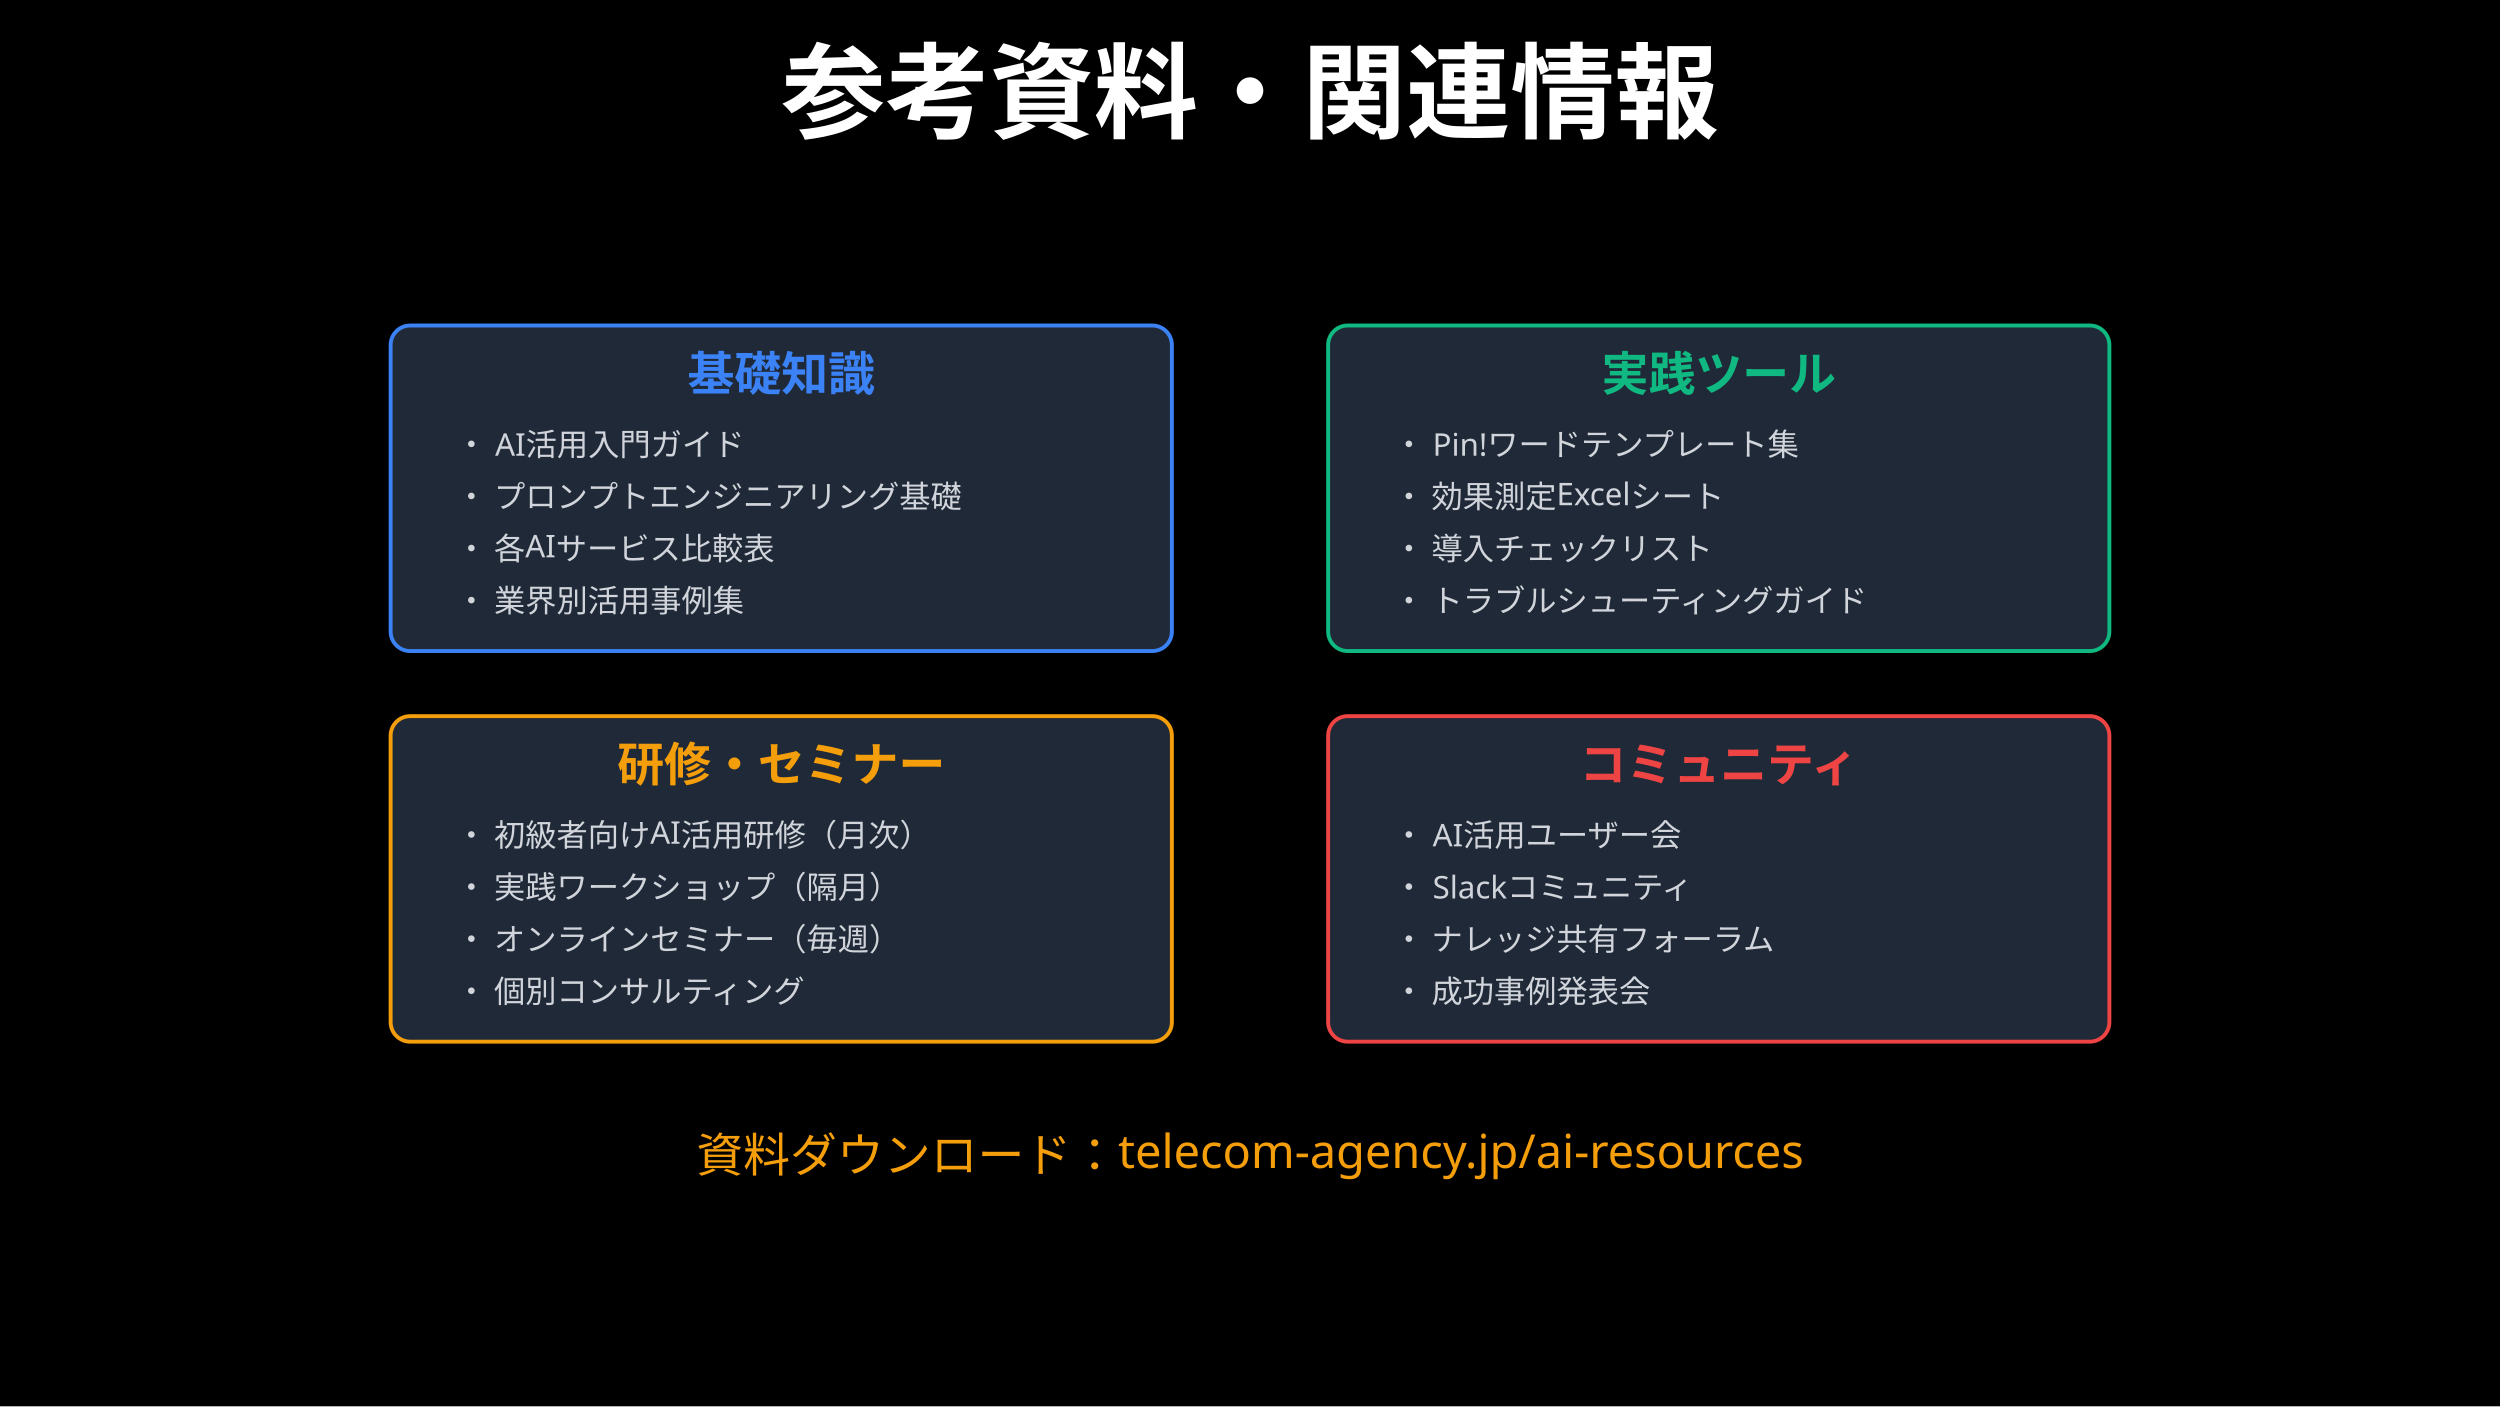
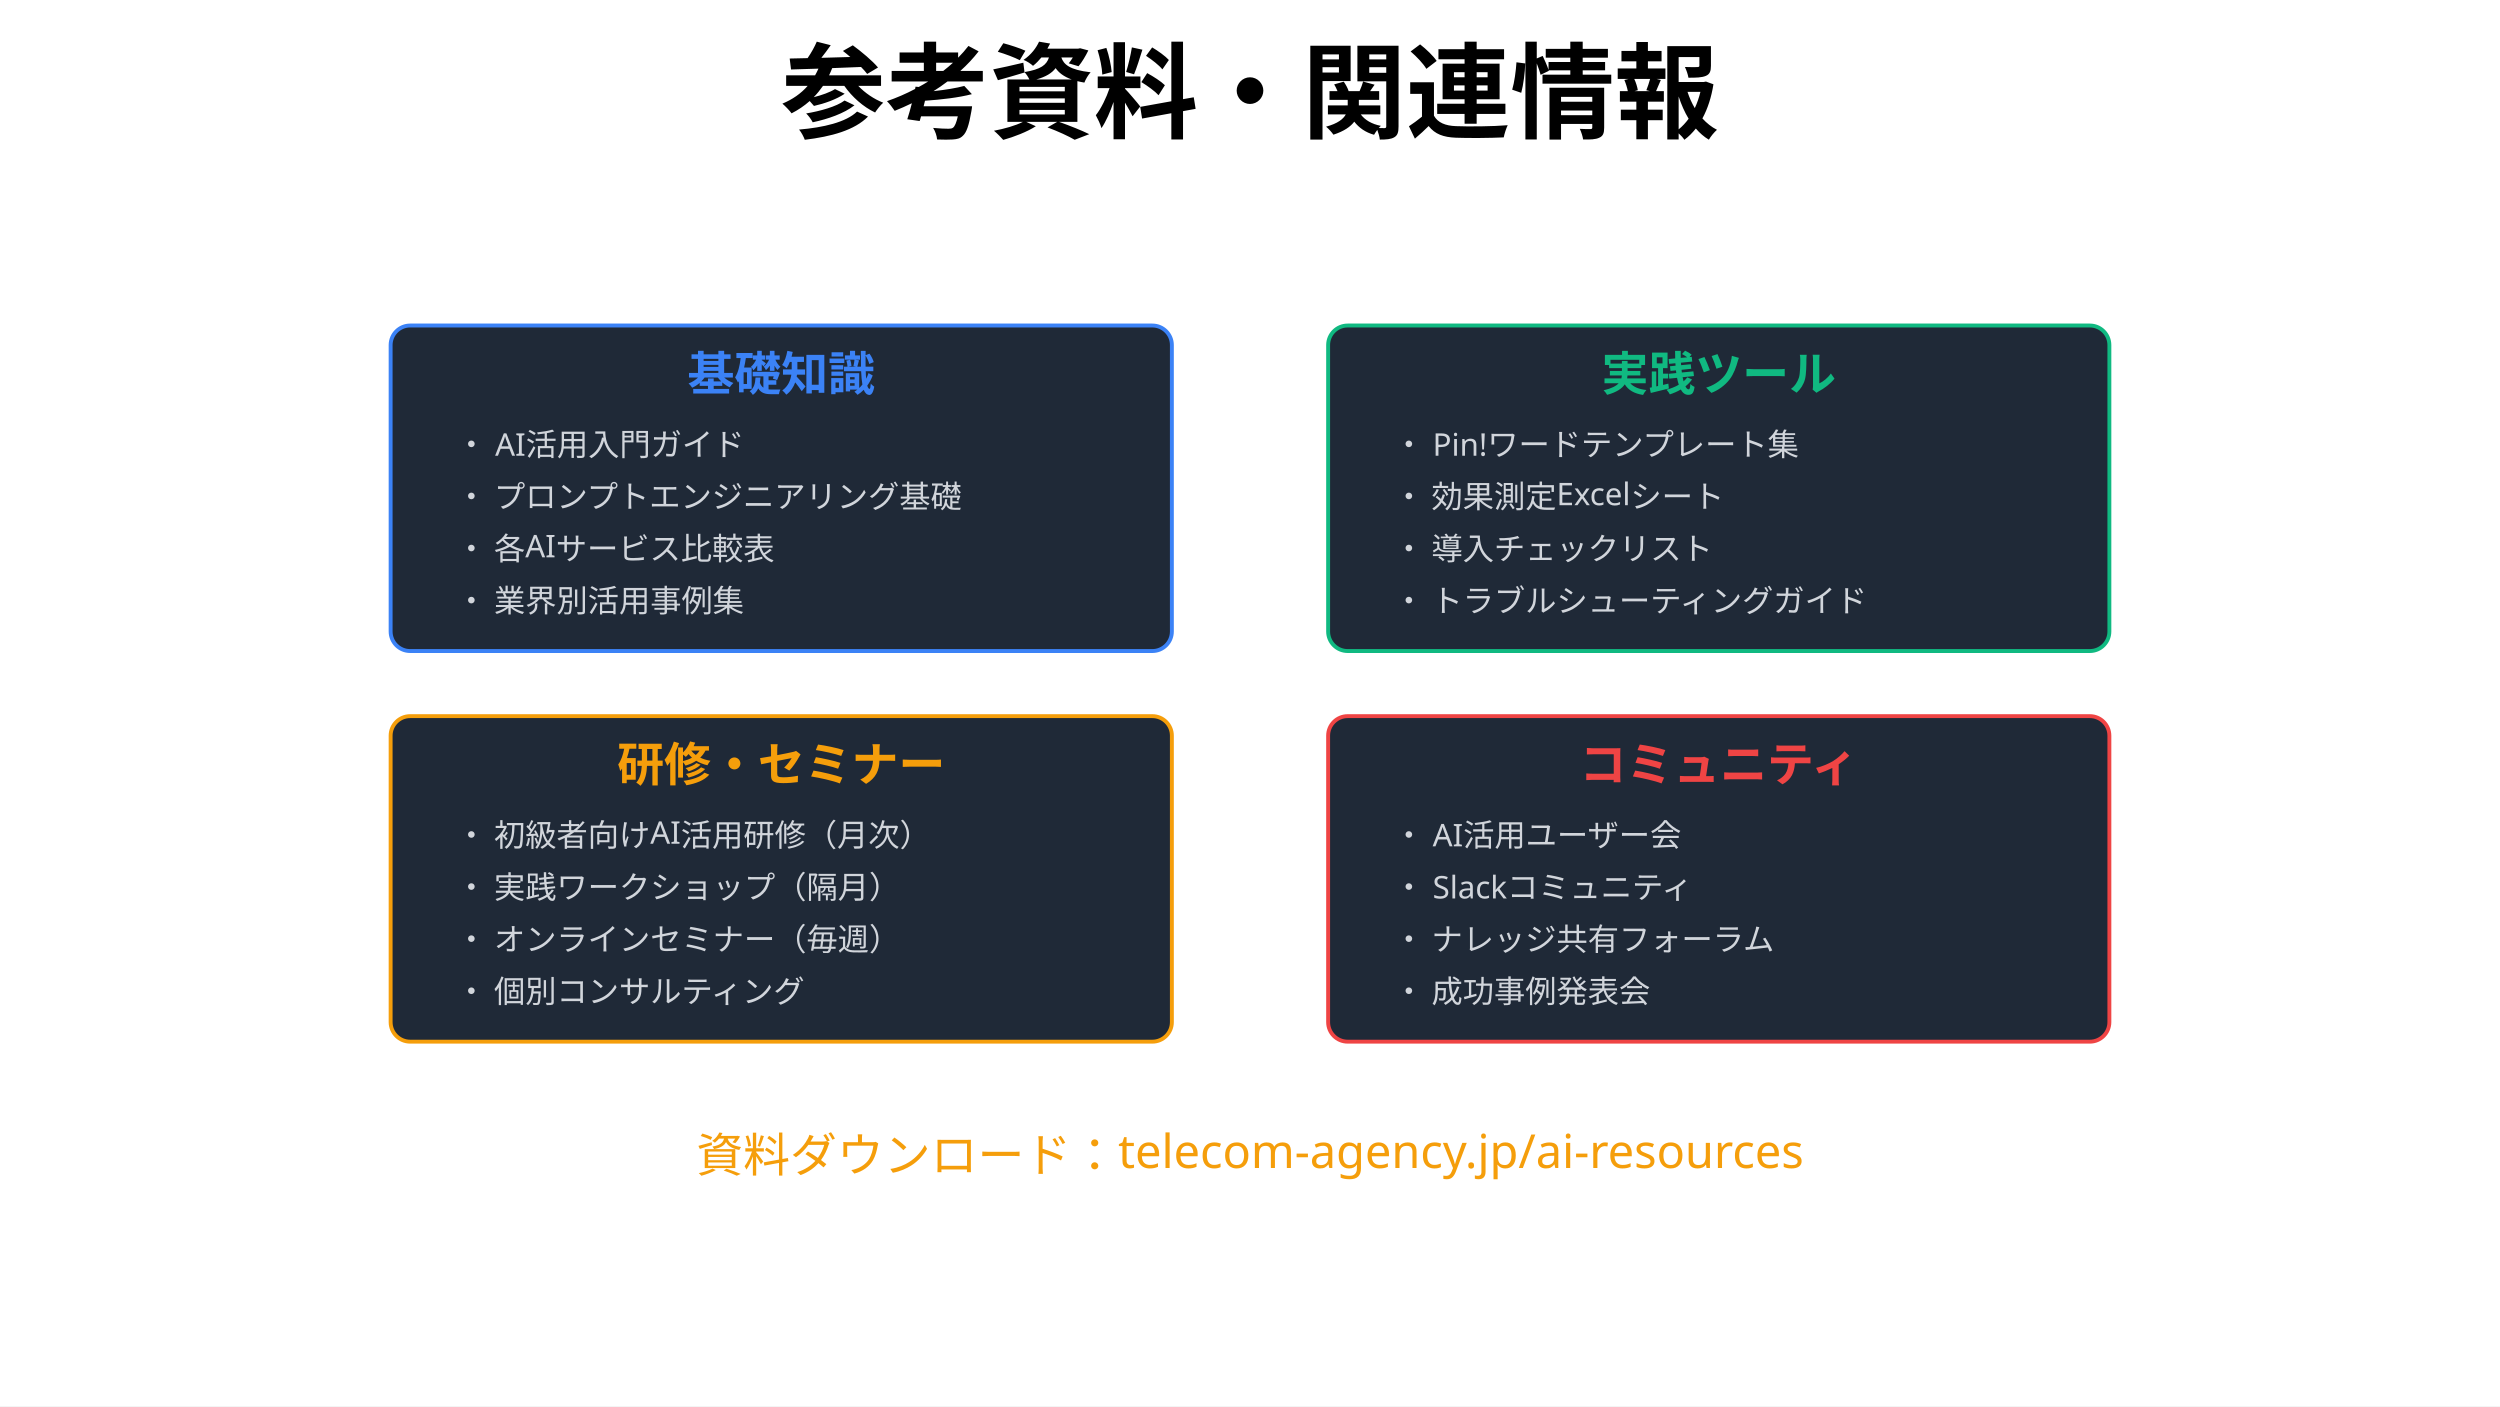
<svg xmlns="http://www.w3.org/2000/svg" viewBox="0 0 1920 1080">
-   <rect width="1920" height="1080" fill="#000000" />
-   <text x="960" y="100" font-family="Noto Sans, Noto Sans JP, sans-serif" font-size="80" font-weight="700" text-anchor="middle" fill="#FFFFFF">
+   <rect width="1920" height="1080" fill="#FFFFFF" />
+   <text x="960" y="100" font-family="Noto Sans, Noto Sans JP, sans-serif" font-size="80" font-weight="700" text-anchor="middle" fill="#000000">
    参考資料・関連情報
  </text>
  <g transform="translate(300, 250)">
    <rect x="0" y="0" width="600" height="250" fill="#1F2937" rx="15" stroke="#3B82F6" stroke-width="3" />
    <text x="300" y="50" font-family="Noto Sans, Noto Sans JP, sans-serif" font-size="36" font-weight="bold" text-anchor="middle" fill="#3B82F6">基礎知識</text>
    <text x="50" y="100" font-family="Noto Sans, Noto Sans JP, sans-serif" font-size="24" fill="#D1D5DB">・ AI活用入門ガイド</text>
    <text x="50" y="140" font-family="Noto Sans, Noto Sans JP, sans-serif" font-size="24" fill="#D1D5DB">・ プロンプトエンジニアリング基礎</text>
    <text x="50" y="180" font-family="Noto Sans, Noto Sans JP, sans-serif" font-size="24" fill="#D1D5DB">・ 各AIサービス比較表</text>
    <text x="50" y="220" font-family="Noto Sans, Noto Sans JP, sans-serif" font-size="24" fill="#D1D5DB">・ 業界別活用事例集</text>
  </g>
  <g transform="translate(1020, 250)">
    <rect x="0" y="0" width="600" height="250" fill="#1F2937" rx="15" stroke="#10B981" stroke-width="3" />
    <text x="300" y="50" font-family="Noto Sans, Noto Sans JP, sans-serif" font-size="36" font-weight="bold" text-anchor="middle" fill="#10B981">実践ツール</text>
    <text x="50" y="100" font-family="Noto Sans, Noto Sans JP, sans-serif" font-size="24" fill="#D1D5DB">・ Pin!ワードテンプレート集</text>
    <text x="50" y="140" font-family="Noto Sans, Noto Sans JP, sans-serif" font-size="24" fill="#D1D5DB">・ 効果測定Excelシート</text>
    <text x="50" y="180" font-family="Noto Sans, Noto Sans JP, sans-serif" font-size="24" fill="#D1D5DB">・ 導入チェックリスト</text>
    <text x="50" y="220" font-family="Noto Sans, Noto Sans JP, sans-serif" font-size="24" fill="#D1D5DB">・ トラブルシューティングガイド</text>
  </g>
  <g transform="translate(300, 550)">
    <rect x="0" y="0" width="600" height="250" fill="#1F2937" rx="15" stroke="#F59E0B" stroke-width="3" />
    <text x="300" y="50" font-family="Noto Sans, Noto Sans JP, sans-serif" font-size="36" font-weight="bold" text-anchor="middle" fill="#F59E0B">研修・セミナー</text>
    <text x="50" y="100" font-family="Noto Sans, Noto Sans JP, sans-serif" font-size="24" fill="#D1D5DB">・ 初級者向けAI活用研修（月次）</text>
    <text x="50" y="140" font-family="Noto Sans, Noto Sans JP, sans-serif" font-size="24" fill="#D1D5DB">・ 実践ワークショップ（隔月）</text>
    <text x="50" y="180" font-family="Noto Sans, Noto Sans JP, sans-serif" font-size="24" fill="#D1D5DB">・ オンラインセミナー（毎週）</text>
    <text x="50" y="220" font-family="Noto Sans, Noto Sans JP, sans-serif" font-size="24" fill="#D1D5DB">・ 個別コンサルティング</text>
  </g>
  <g transform="translate(1020, 550)">
    <rect x="0" y="0" width="600" height="250" fill="#1F2937" rx="15" stroke="#EF4444" stroke-width="3" />
    <text x="300" y="50" font-family="Noto Sans, Noto Sans JP, sans-serif" font-size="36" font-weight="bold" text-anchor="middle" fill="#EF4444">コミュニティ</text>
    <text x="50" y="100" font-family="Noto Sans, Noto Sans JP, sans-serif" font-size="24" fill="#D1D5DB">・ AI活用ユーザー会</text>
    <text x="50" y="140" font-family="Noto Sans, Noto Sans JP, sans-serif" font-size="24" fill="#D1D5DB">・ Slackコミュニティ</text>
    <text x="50" y="180" font-family="Noto Sans, Noto Sans JP, sans-serif" font-size="24" fill="#D1D5DB">・ ナレッジ共有フォーラム</text>
    <text x="50" y="220" font-family="Noto Sans, Noto Sans JP, sans-serif" font-size="24" fill="#D1D5DB">・ 成功事例発表会</text>
  </g>
  <text x="960" y="900" font-family="Noto Sans, Noto Sans JP, sans-serif" font-size="36" text-anchor="middle" fill="#F59E0B">
    資料ダウンロード：telecom-agency.jp/ai-resources
  </text>
</svg>
